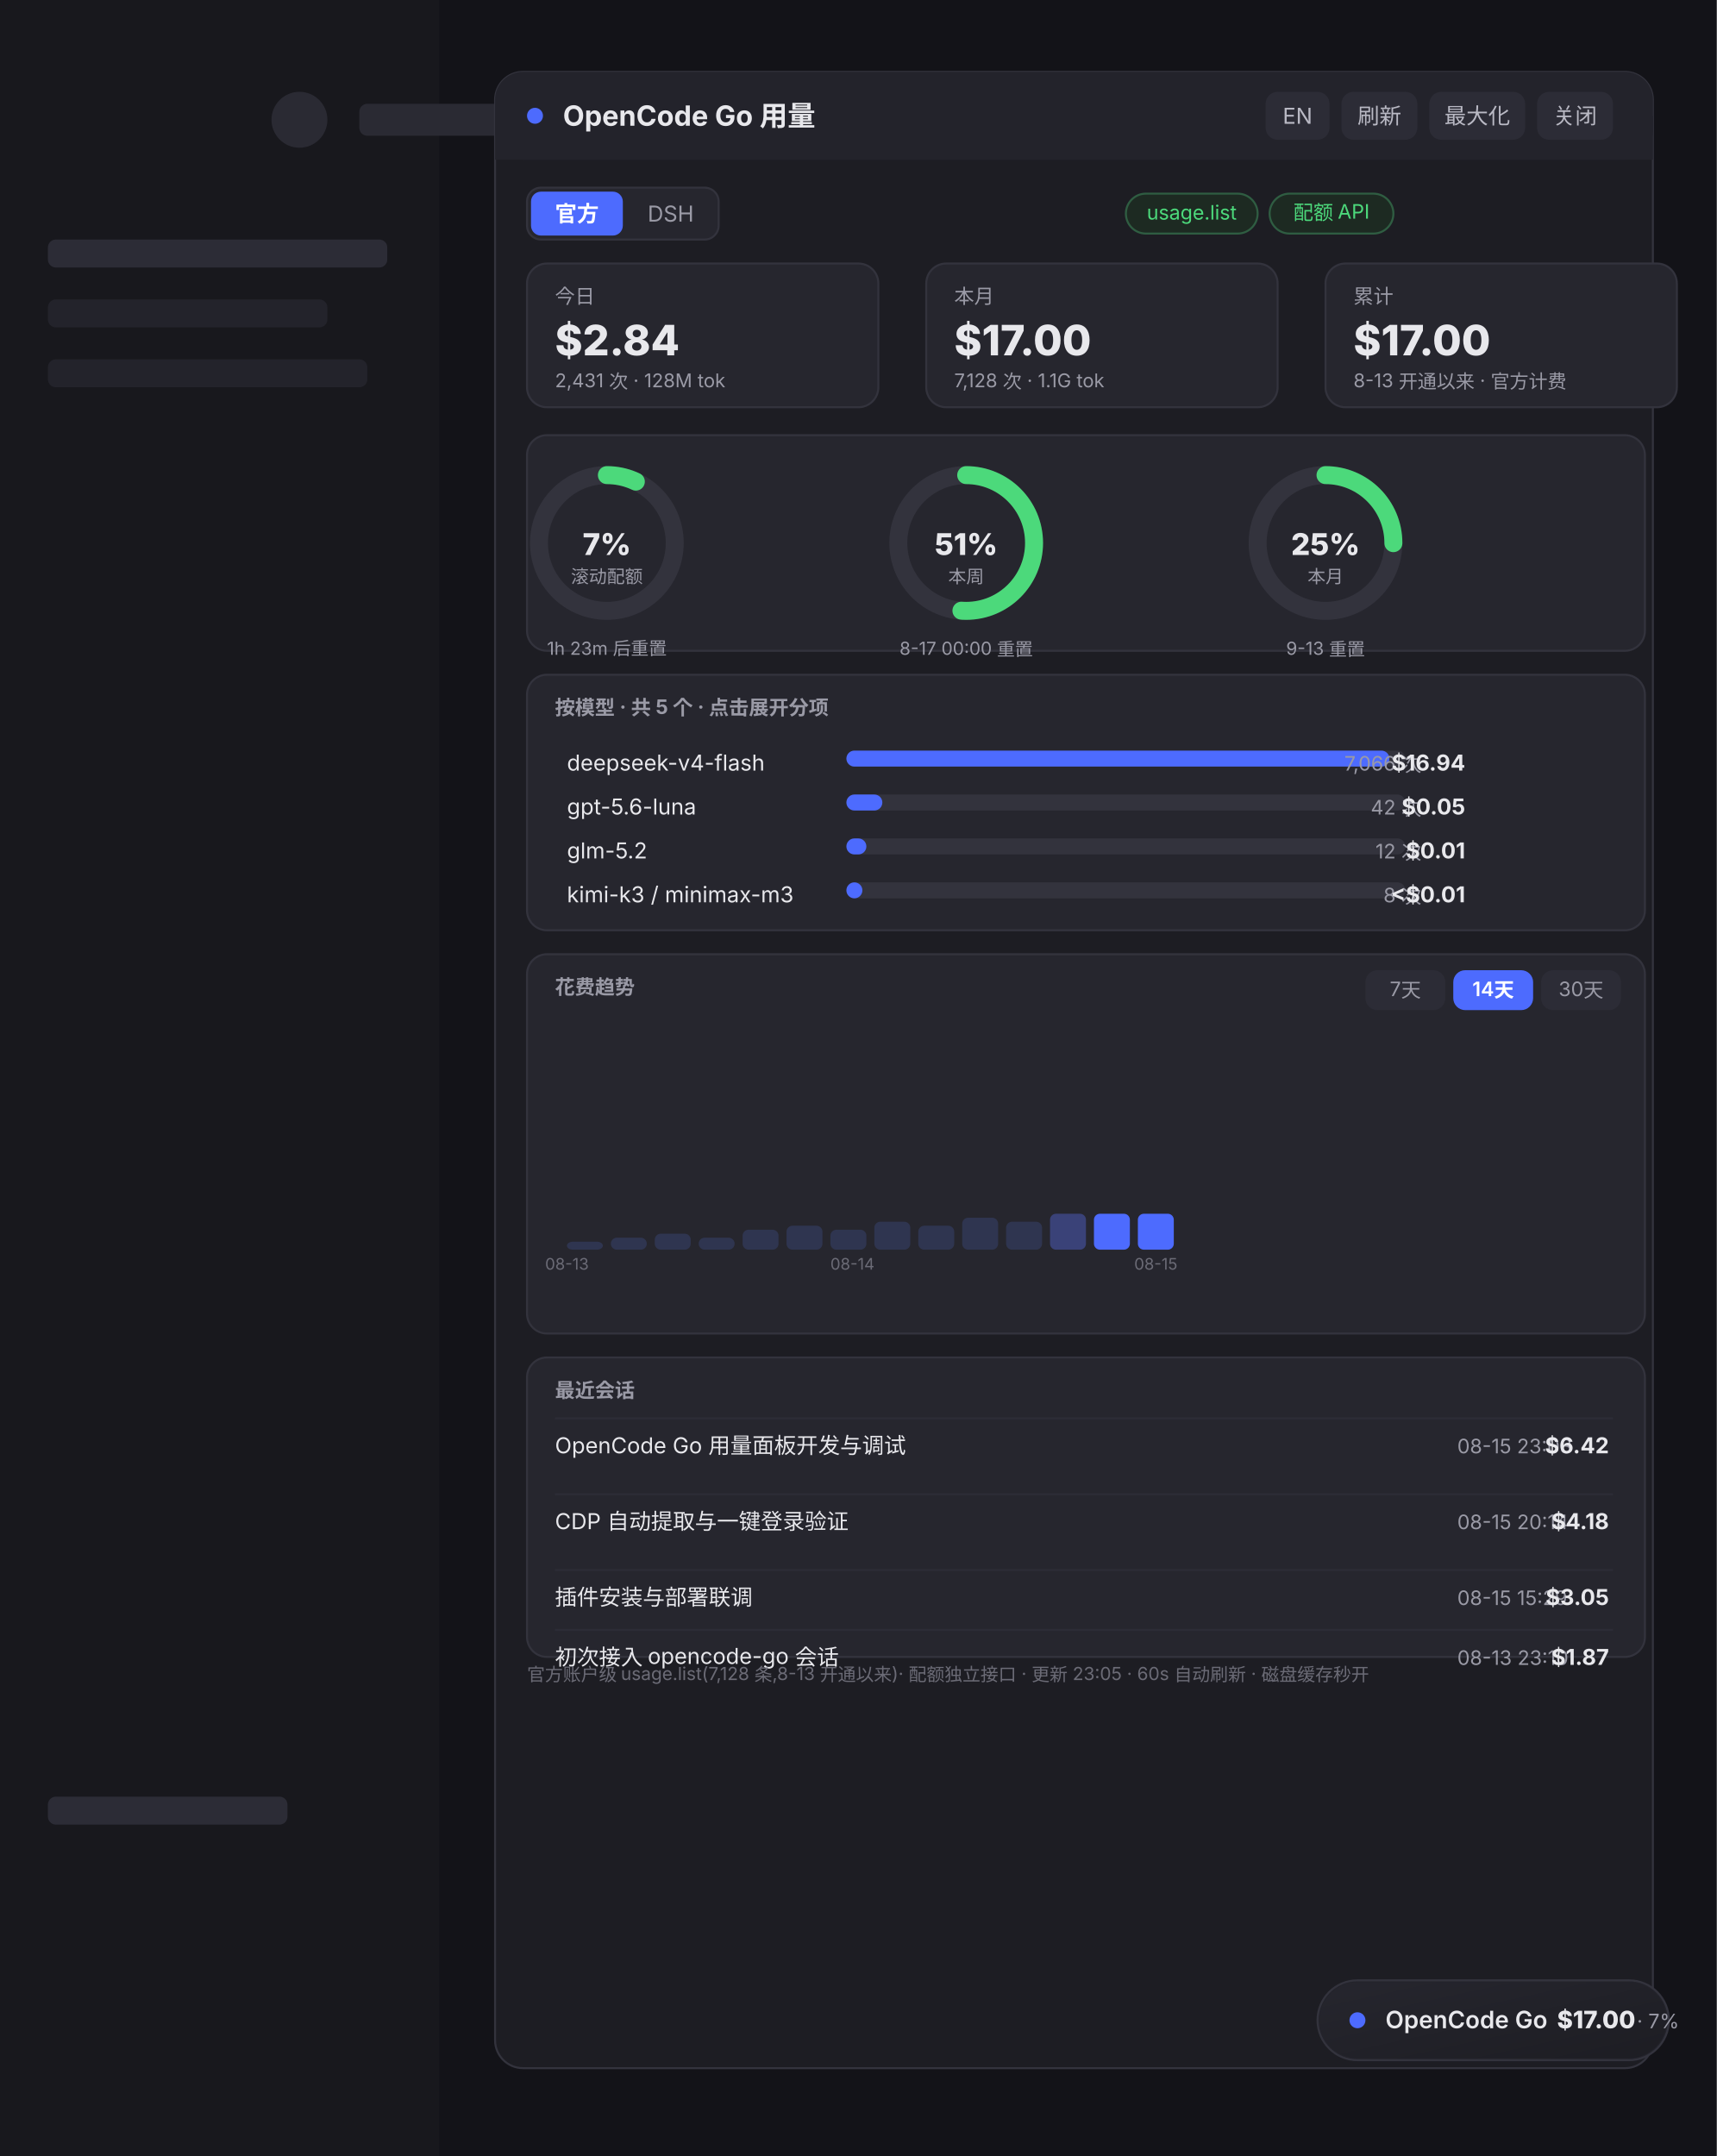
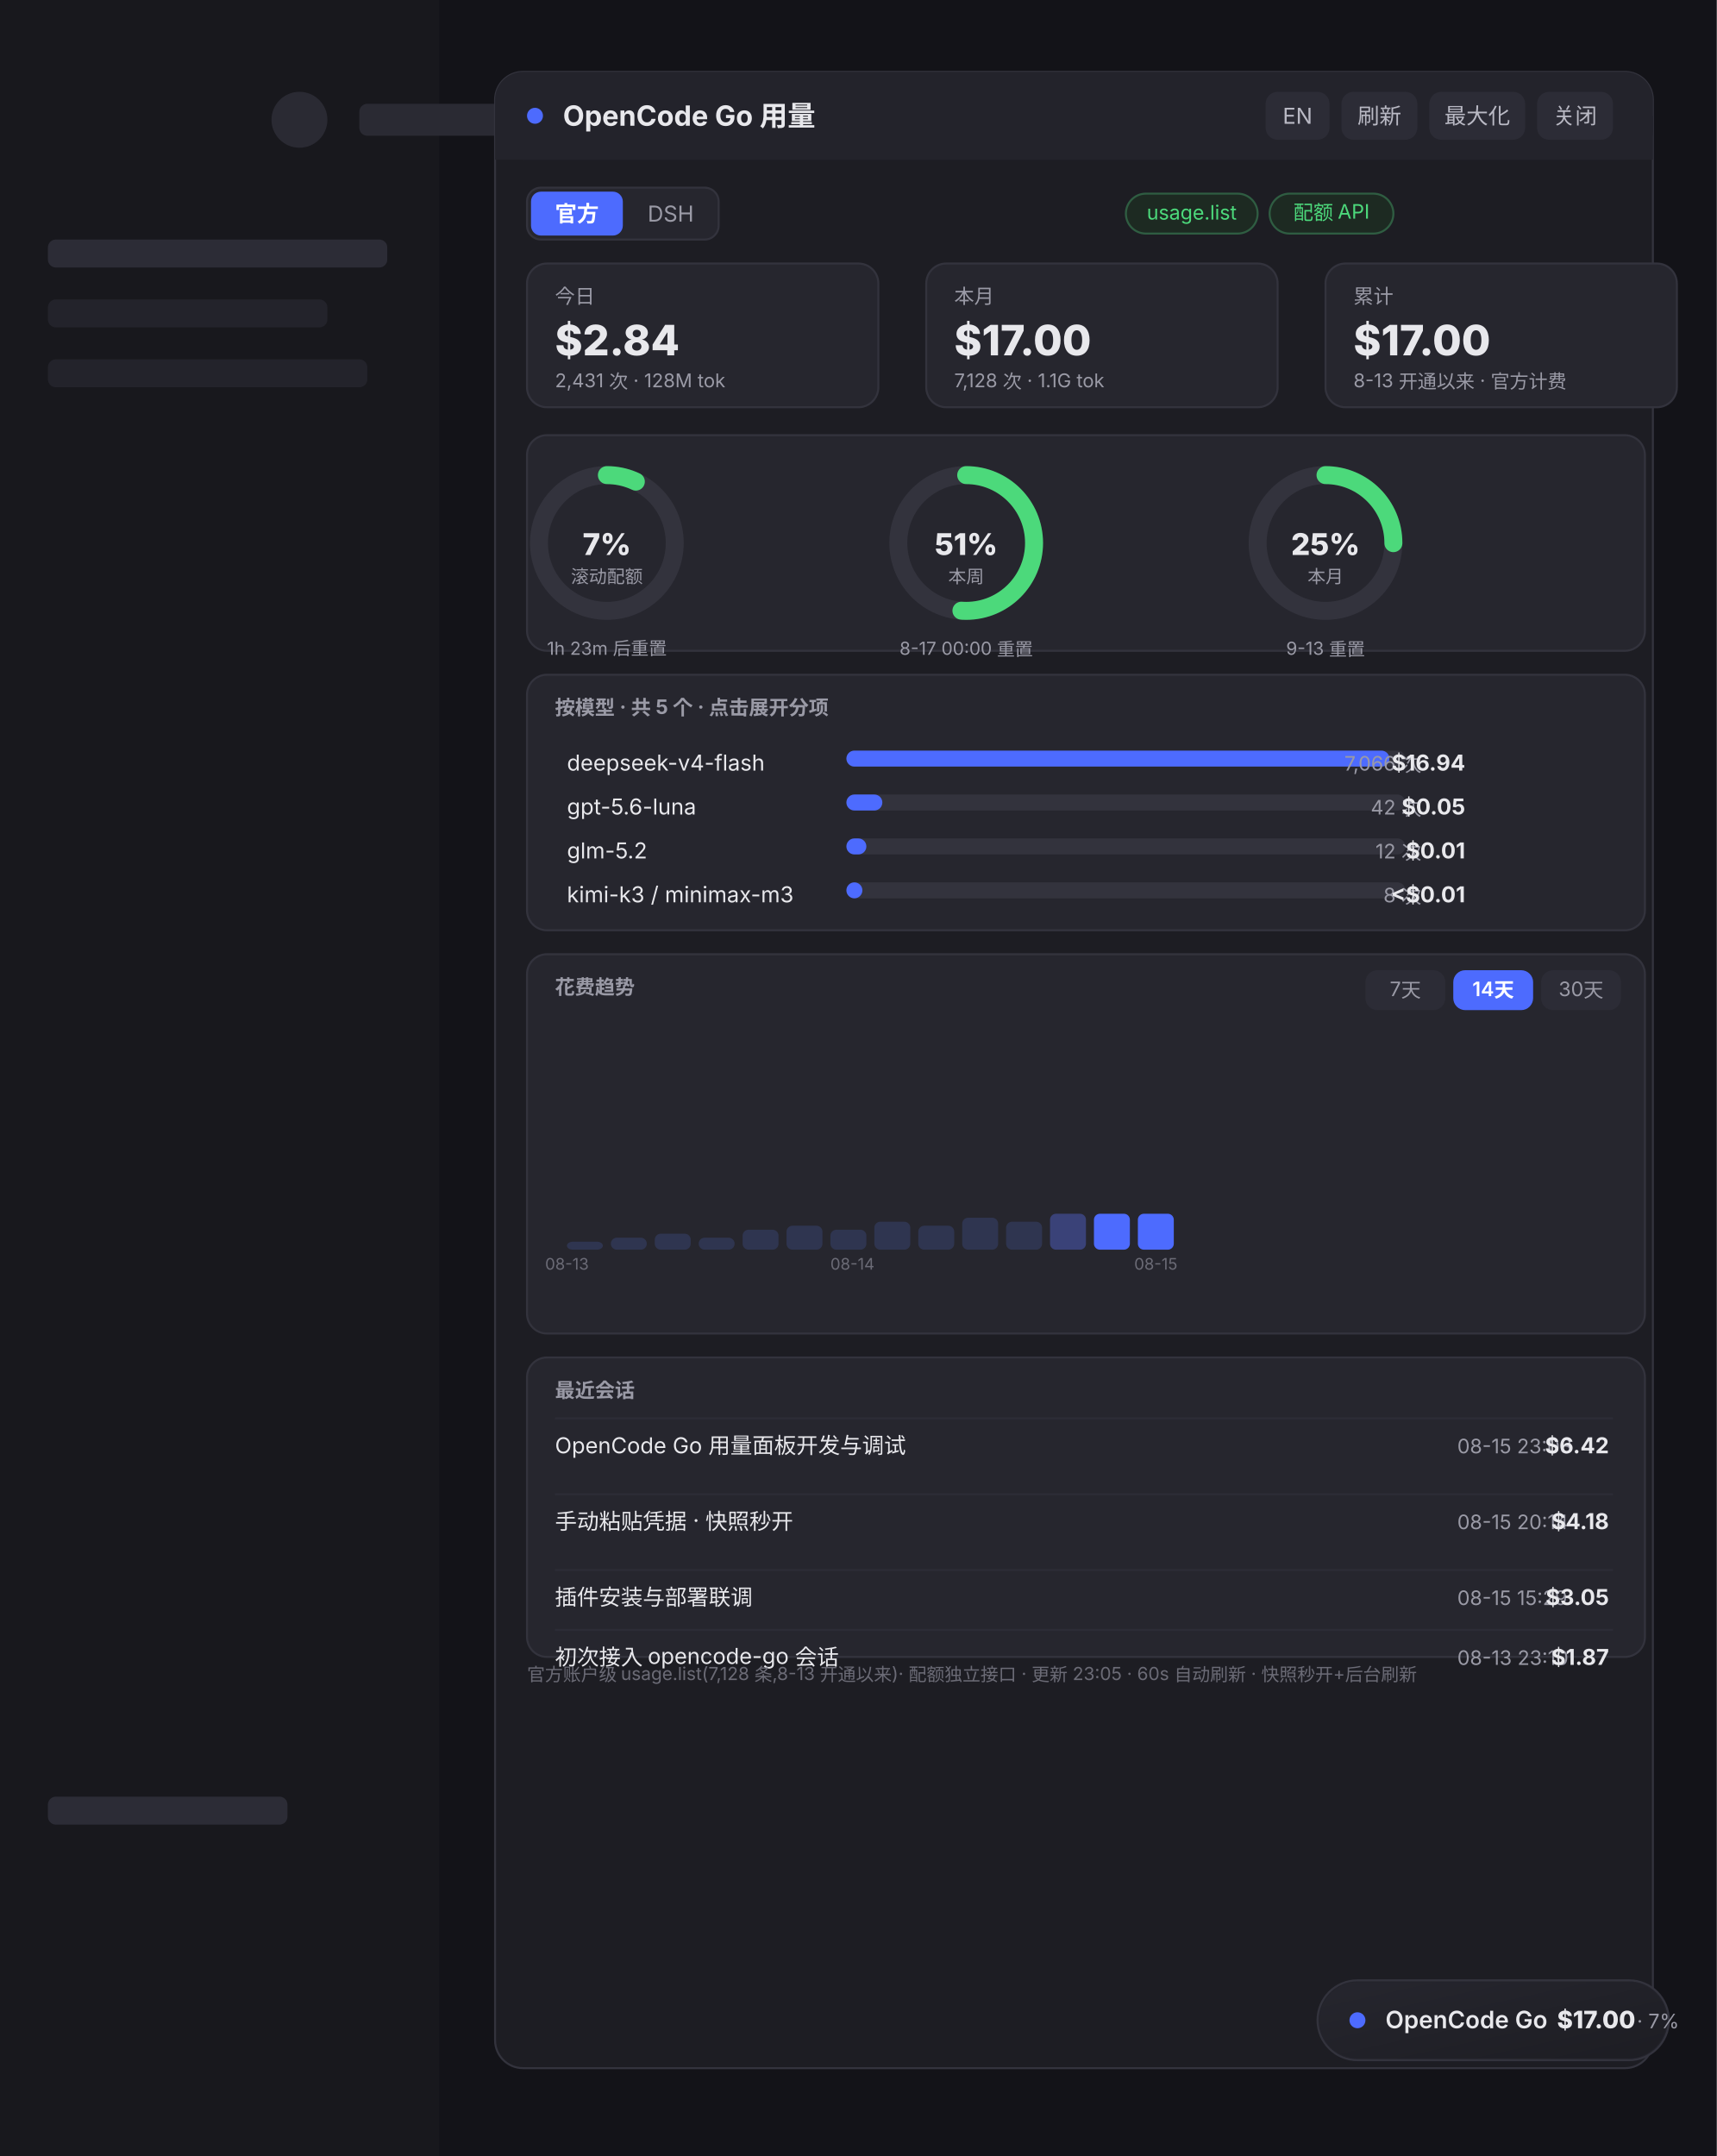
<svg xmlns="http://www.w3.org/2000/svg" width="860" height="1080" viewBox="0 0 860 1080" font-family="-apple-system, 'Segoe UI', 'Microsoft YaHei', sans-serif">
  <rect width="860" height="1080" fill="#131318" />
  <rect x="0" y="0" width="220" height="1080" fill="#18181d" />
  <circle cx="150" cy="60" r="14" fill="#2a2a33" />
  <rect x="180" y="52" width="80" height="16" rx="4" fill="#2a2a33" />
  <rect x="24" y="120" width="170" height="14" rx="4" fill="#2c2c36" />
  <rect x="24" y="150" width="140" height="14" rx="4" fill="#23232b" />
  <rect x="24" y="180" width="160" height="14" rx="4" fill="#23232b" />
  <rect x="24" y="900" width="120" height="14" rx="4" fill="#2c2c36" />
  <g transform="translate(248 36)">
    <rect width="580" height="1000" rx="14" fill="#1d1d23" stroke="#33333d" stroke-width="1" />
    <rect width="580" height="44" rx="14" fill="#23232b" />
    <rect y="22" width="580" height="22" fill="#23232b" />
    <circle cx="20" cy="22" r="4" fill="#4d6bfe" />
    <text x="34" y="27" fill="#e8e8ec" font-size="14" font-weight="700">OpenCode Go 用量</text>
    <g font-size="11" text-anchor="middle">
      <rect x="386" y="10" width="32" height="24" rx="6" fill="#2c2c36" />
      <text x="402" y="26" fill="#b9b9c4">EN</text>
      <rect x="424" y="10" width="38" height="24" rx="6" fill="#2c2c36" />
      <text x="443" y="26" fill="#b9b9c4">刷新</text>
      <rect x="468" y="10" width="48" height="24" rx="6" fill="#2c2c36" />
      <text x="492" y="26" fill="#b9b9c4">最大化</text>
      <rect x="522" y="10" width="38" height="24" rx="6" fill="#2c2c36" />
      <text x="541" y="26" fill="#b9b9c4">关闭</text>
    </g>
    <g transform="translate(16 58)">
      <rect width="96" height="26" rx="7" fill="#26262e" stroke="#33333d" />
      <rect width="46" height="22" x="2" y="2" rx="5" fill="#4d6bfe" />
      <text x="25" y="17" fill="#fff" font-size="11" font-weight="600" text-anchor="middle">官方</text>
      <text x="72" y="17" fill="#9a9aa6" font-size="11" text-anchor="middle">DSH</text>
      <g font-size="10">
        <rect x="300" y="3" width="66" height="20" rx="10" fill="#1d2a22" stroke="#2f5d42" />
        <text x="333" y="16" fill="#4cd97b" text-anchor="middle">usage.list</text>
        <rect x="372" y="3" width="62" height="20" rx="10" fill="#1d2a22" stroke="#2f5d42" />
        <text x="403" y="16" fill="#4cd97b" text-anchor="middle">配额 API</text>
      </g>
    </g>
    <g transform="translate(16 96)">
      <rect width="176" height="72" rx="10" fill="#26262e" stroke="#33333d" />
      <text x="14" y="20" fill="#9a9aa6" font-size="10">今日</text>
      <text x="14" y="46" fill="#e8e8ec" font-size="21" font-weight="800">$2.84</text>
      <text x="14" y="62" fill="#9a9aa6" font-size="9.5">2,431 次 · 128M tok</text>
      <rect x="200" width="176" height="72" rx="10" fill="#26262e" stroke="#33333d" />
      <text x="214" y="20" fill="#9a9aa6" font-size="10">本月</text>
      <text x="214" y="46" fill="#e8e8ec" font-size="21" font-weight="800">$17.00</text>
      <text x="214" y="62" fill="#9a9aa6" font-size="9.5">7,128 次 · 1.1G tok</text>
      <rect x="400" width="176" height="72" rx="10" fill="#26262e" stroke="#33333d" />
      <text x="414" y="20" fill="#9a9aa6" font-size="10">累计</text>
      <text x="414" y="46" fill="#e8e8ec" font-size="21" font-weight="800">$17.00</text>
      <text x="414" y="62" fill="#9a9aa6" font-size="9.5">8-13 开通以来 · 官方计费</text>
    </g>
    <g transform="translate(16 182)">
      <rect width="560" height="108" rx="10" fill="#26262e" stroke="#33333d" />
      <g transform="translate(40 54)">
        <circle r="34" fill="none" stroke="#33333d" stroke-width="9" />
        <circle r="34" fill="none" stroke="#4cd97b" stroke-width="9" stroke-linecap="round" stroke-dasharray="15 213.6" transform="rotate(-90)" />
        <text y="6" fill="#e8e8ec" font-size="15" font-weight="800" text-anchor="middle">7%</text>
        <text y="20" fill="#9a9aa6" font-size="9" text-anchor="middle">滚动配额</text>
        <text y="56" fill="#9a9aa6" font-size="9" text-anchor="middle">1h 23m 后重置</text>
      </g>
      <g transform="translate(220 54)">
        <circle r="34" fill="none" stroke="#33333d" stroke-width="9" />
        <circle r="34" fill="none" stroke="#4cd97b" stroke-width="9" stroke-linecap="round" stroke-dasharray="109.2 213.6" transform="rotate(-90)" />
        <text y="6" fill="#e8e8ec" font-size="15" font-weight="800" text-anchor="middle">51%</text>
        <text y="20" fill="#9a9aa6" font-size="9" text-anchor="middle">本周</text>
        <text y="56" fill="#9a9aa6" font-size="9" text-anchor="middle">8-17 00:00 重置</text>
      </g>
      <g transform="translate(400 54)">
        <circle r="34" fill="none" stroke="#33333d" stroke-width="9" />
        <circle r="34" fill="none" stroke="#4cd97b" stroke-width="9" stroke-linecap="round" stroke-dasharray="53.5 213.6" transform="rotate(-90)" />
        <text y="6" fill="#e8e8ec" font-size="15" font-weight="800" text-anchor="middle">25%</text>
        <text y="20" fill="#9a9aa6" font-size="9" text-anchor="middle">本月</text>
        <text y="56" fill="#9a9aa6" font-size="9" text-anchor="middle">9-13 重置</text>
      </g>
    </g>
    <g transform="translate(16 302)">
      <rect width="560" height="128" rx="10" fill="#26262e" stroke="#33333d" />
      <text x="14" y="20" fill="#9a9aa6" font-size="10" font-weight="700">按模型 · 共 5 个 · 点击展开分项</text>
      <g transform="translate(10 34)">
        <text x="10" y="14" fill="#e8e8ec" font-size="11">deepseek-v4-flash</text>
        <rect x="150" y="4" width="280" height="8" rx="4" fill="#33333d" />
        <rect x="150" y="4" width="272" height="8" rx="4" fill="#4d6bfe" />
        <text x="438" y="14" fill="#9a9aa6" font-size="10" text-anchor="end">7,066 次</text>
        <text x="460" y="14" fill="#e8e8ec" font-size="11" font-weight="700" text-anchor="end">$16.94</text>
      </g>
      <g transform="translate(10 56)">
        <text x="10" y="14" fill="#e8e8ec" font-size="11">gpt-5.6-luna</text>
        <rect x="150" y="4" width="280" height="8" rx="4" fill="#33333d" />
        <rect x="150" y="4" width="18" height="8" rx="4" fill="#4d6bfe" />
        <text x="438" y="14" fill="#9a9aa6" font-size="10" text-anchor="end">42 次</text>
        <text x="460" y="14" fill="#e8e8ec" font-size="11" font-weight="700" text-anchor="end">$0.05</text>
      </g>
      <g transform="translate(10 78)">
        <text x="10" y="14" fill="#e8e8ec" font-size="11">glm-5.2</text>
        <rect x="150" y="4" width="280" height="8" rx="4" fill="#33333d" />
        <rect x="150" y="4" width="10" height="8" rx="4" fill="#4d6bfe" />
        <text x="438" y="14" fill="#9a9aa6" font-size="10" text-anchor="end">12 次</text>
        <text x="460" y="14" fill="#e8e8ec" font-size="11" font-weight="700" text-anchor="end">$0.01</text>
      </g>
      <g transform="translate(10 100)">
        <text x="10" y="14" fill="#e8e8ec" font-size="11">kimi-k3 / minimax-m3</text>
        <rect x="150" y="4" width="280" height="8" rx="4" fill="#33333d" />
        <rect x="150" y="4" width="8" height="8" rx="4" fill="#4d6bfe" />
        <text x="438" y="14" fill="#9a9aa6" font-size="10" text-anchor="end">8 次</text>
        <text x="460" y="14" fill="#e8e8ec" font-size="11" font-weight="700" text-anchor="end">&lt;$0.01</text>
      </g>
    </g>
    <g transform="translate(16 442)">
      <rect width="560" height="190" rx="10" fill="#26262e" stroke="#33333d" />
      <text x="14" y="20" fill="#9a9aa6" font-size="10" font-weight="700">花费趋势</text>
      <g font-size="10" text-anchor="middle">
        <rect x="420" y="8" width="40" height="20" rx="6" fill="#2c2c36" />
        <text x="440" y="21" fill="#9a9aa6">7天</text>
        <rect x="464" y="8" width="40" height="20" rx="6" fill="#4d6bfe" />
        <text x="484" y="21" fill="#fff" font-weight="600">14天</text>
        <rect x="508" y="8" width="40" height="20" rx="6" fill="#2c2c36" />
        <text x="528" y="21" fill="#9a9aa6">30天</text>
      </g>
      <g transform="translate(20 130)">
        <rect x="0" y="14" width="18" height="4" rx="3" fill="#2f3550" />
        <rect x="22" y="12" width="18" height="6" rx="3" fill="#2f3550" />
        <rect x="44" y="10" width="18" height="8" rx="3" fill="#2f3550" />
        <rect x="66" y="12" width="18" height="6" rx="3" fill="#2f3550" />
        <rect x="88" y="8" width="18" height="10" rx="3" fill="#2f3550" />
        <rect x="110" y="6" width="18" height="12" rx="3" fill="#2f3550" />
        <rect x="132" y="8" width="18" height="10" rx="3" fill="#2f3550" />
        <rect x="154" y="4" width="18" height="14" rx="3" fill="#2f3550" />
        <rect x="176" y="6" width="18" height="12" rx="3" fill="#2f3550" />
        <rect x="198" y="2" width="18" height="16" rx="3" fill="#2f3550" />
        <rect x="220" y="4" width="18" height="14" rx="3" fill="#2f3550" />
        <rect x="242" y="0" width="18" height="18" rx="3" fill="#3a4278" />
        <rect x="264" y="0" width="18" height="18" rx="3" fill="#4d6bfe" />
        <rect x="286" y="0" width="18" height="18" rx="3" fill="#4d6bfe" />
        <g fill="#6b6b76" font-size="8">
          <text x="0" y="28" text-anchor="middle">08-13</text>
          <text x="143" y="28" text-anchor="middle">08-14</text>
          <text x="295" y="28" text-anchor="middle">08-15</text>
        </g>
      </g>
    </g>
    <g transform="translate(16 644)">
      <rect width="560" height="150" rx="10" fill="#26262e" stroke="#33333d" />
      <text x="14" y="20" fill="#9a9aa6" font-size="10" font-weight="700">最近会话</text>
      <g transform="translate(14 38)" font-size="11">
        <rect x="0" y="-8" width="530" height="1" fill="#2c2c36" />
        <text x="0" y="10" fill="#e8e8ec">OpenCode Go 用量面板开发与调试</text>
        <text x="452" y="10" fill="#9a9aa6" font-size="10">08-15 23:03</text>
        <text x="528" y="10" fill="#e8e8ec" font-weight="700" text-anchor="end">$6.42</text>
        <rect x="0" y="30" width="530" height="1" fill="#2c2c36" />
-         <text x="0" y="48" fill="#e8e8ec">CDP 自动提取与一键登录验证</text>
+         <text x="0" y="48" fill="#e8e8ec">手动粘贴凭据 · 快照秒开</text>
        <text x="452" y="48" fill="#9a9aa6" font-size="10">08-15 20:14</text>
        <text x="528" y="48" fill="#e8e8ec" font-weight="700" text-anchor="end">$4.18</text>
        <rect x="0" y="68" width="530" height="1" fill="#2c2c36" />
        <text x="0" y="86" fill="#e8e8ec">插件安装与部署联调</text>
        <text x="452" y="86" fill="#9a9aa6" font-size="10">08-15 15:29</text>
        <text x="528" y="86" fill="#e8e8ec" font-weight="700" text-anchor="end">$3.05</text>
        <rect x="0" y="98" width="530" height="1" fill="#2c2c36" />
        <text x="0" y="116" fill="#e8e8ec">初次接入 opencode-go 会话</text>
        <text x="452" y="116" fill="#9a9aa6" font-size="10">08-13 23:10</text>
        <text x="528" y="116" fill="#e8e8ec" font-weight="700" text-anchor="end">$1.87</text>
      </g>
    </g>
    <g transform="translate(16 806)">
-       <text fill="#6b6b76" font-size="9">官方账户级 usage.list(7,128 条,8-13 开通以来)· 配额独立接口 · 更新 23:05 · 60s 自动刷新 · 磁盘缓存秒开</text>
+       <text fill="#6b6b76" font-size="9">官方账户级 usage.list(7,128 条,8-13 开通以来)· 配额独立接口 · 更新 23:05 · 60s 自动刷新 · 快照秒开+后台刷新</text>
    </g>
  </g>
  <g transform="translate(660 992)">
    <rect width="176" height="40" rx="20" fill="#23232b" stroke="#33333d" stroke-width="1" />
    <rect x="1" y="1" width="174" height="38" rx="19" fill="url(#fabg)" />
    <circle cx="20" cy="20" r="4" fill="#4d6bfe" />
    <text x="34" y="24" fill="#e8e8ec" font-size="12" font-weight="600">OpenCode Go</text>
    <text x="120" y="24" fill="#e8e8ec" font-size="12" font-weight="800">$17.00</text>
    <text x="160" y="24" fill="#9a9aa6" font-size="10">· 7%</text>
  </g>
  <defs>
    <linearGradient id="fabg" x1="0" y1="0" x2="1" y2="1">
      <stop offset="0" stop-color="#26262e" />
      <stop offset="1" stop-color="#1d1d23" />
    </linearGradient>
  </defs>
</svg>
